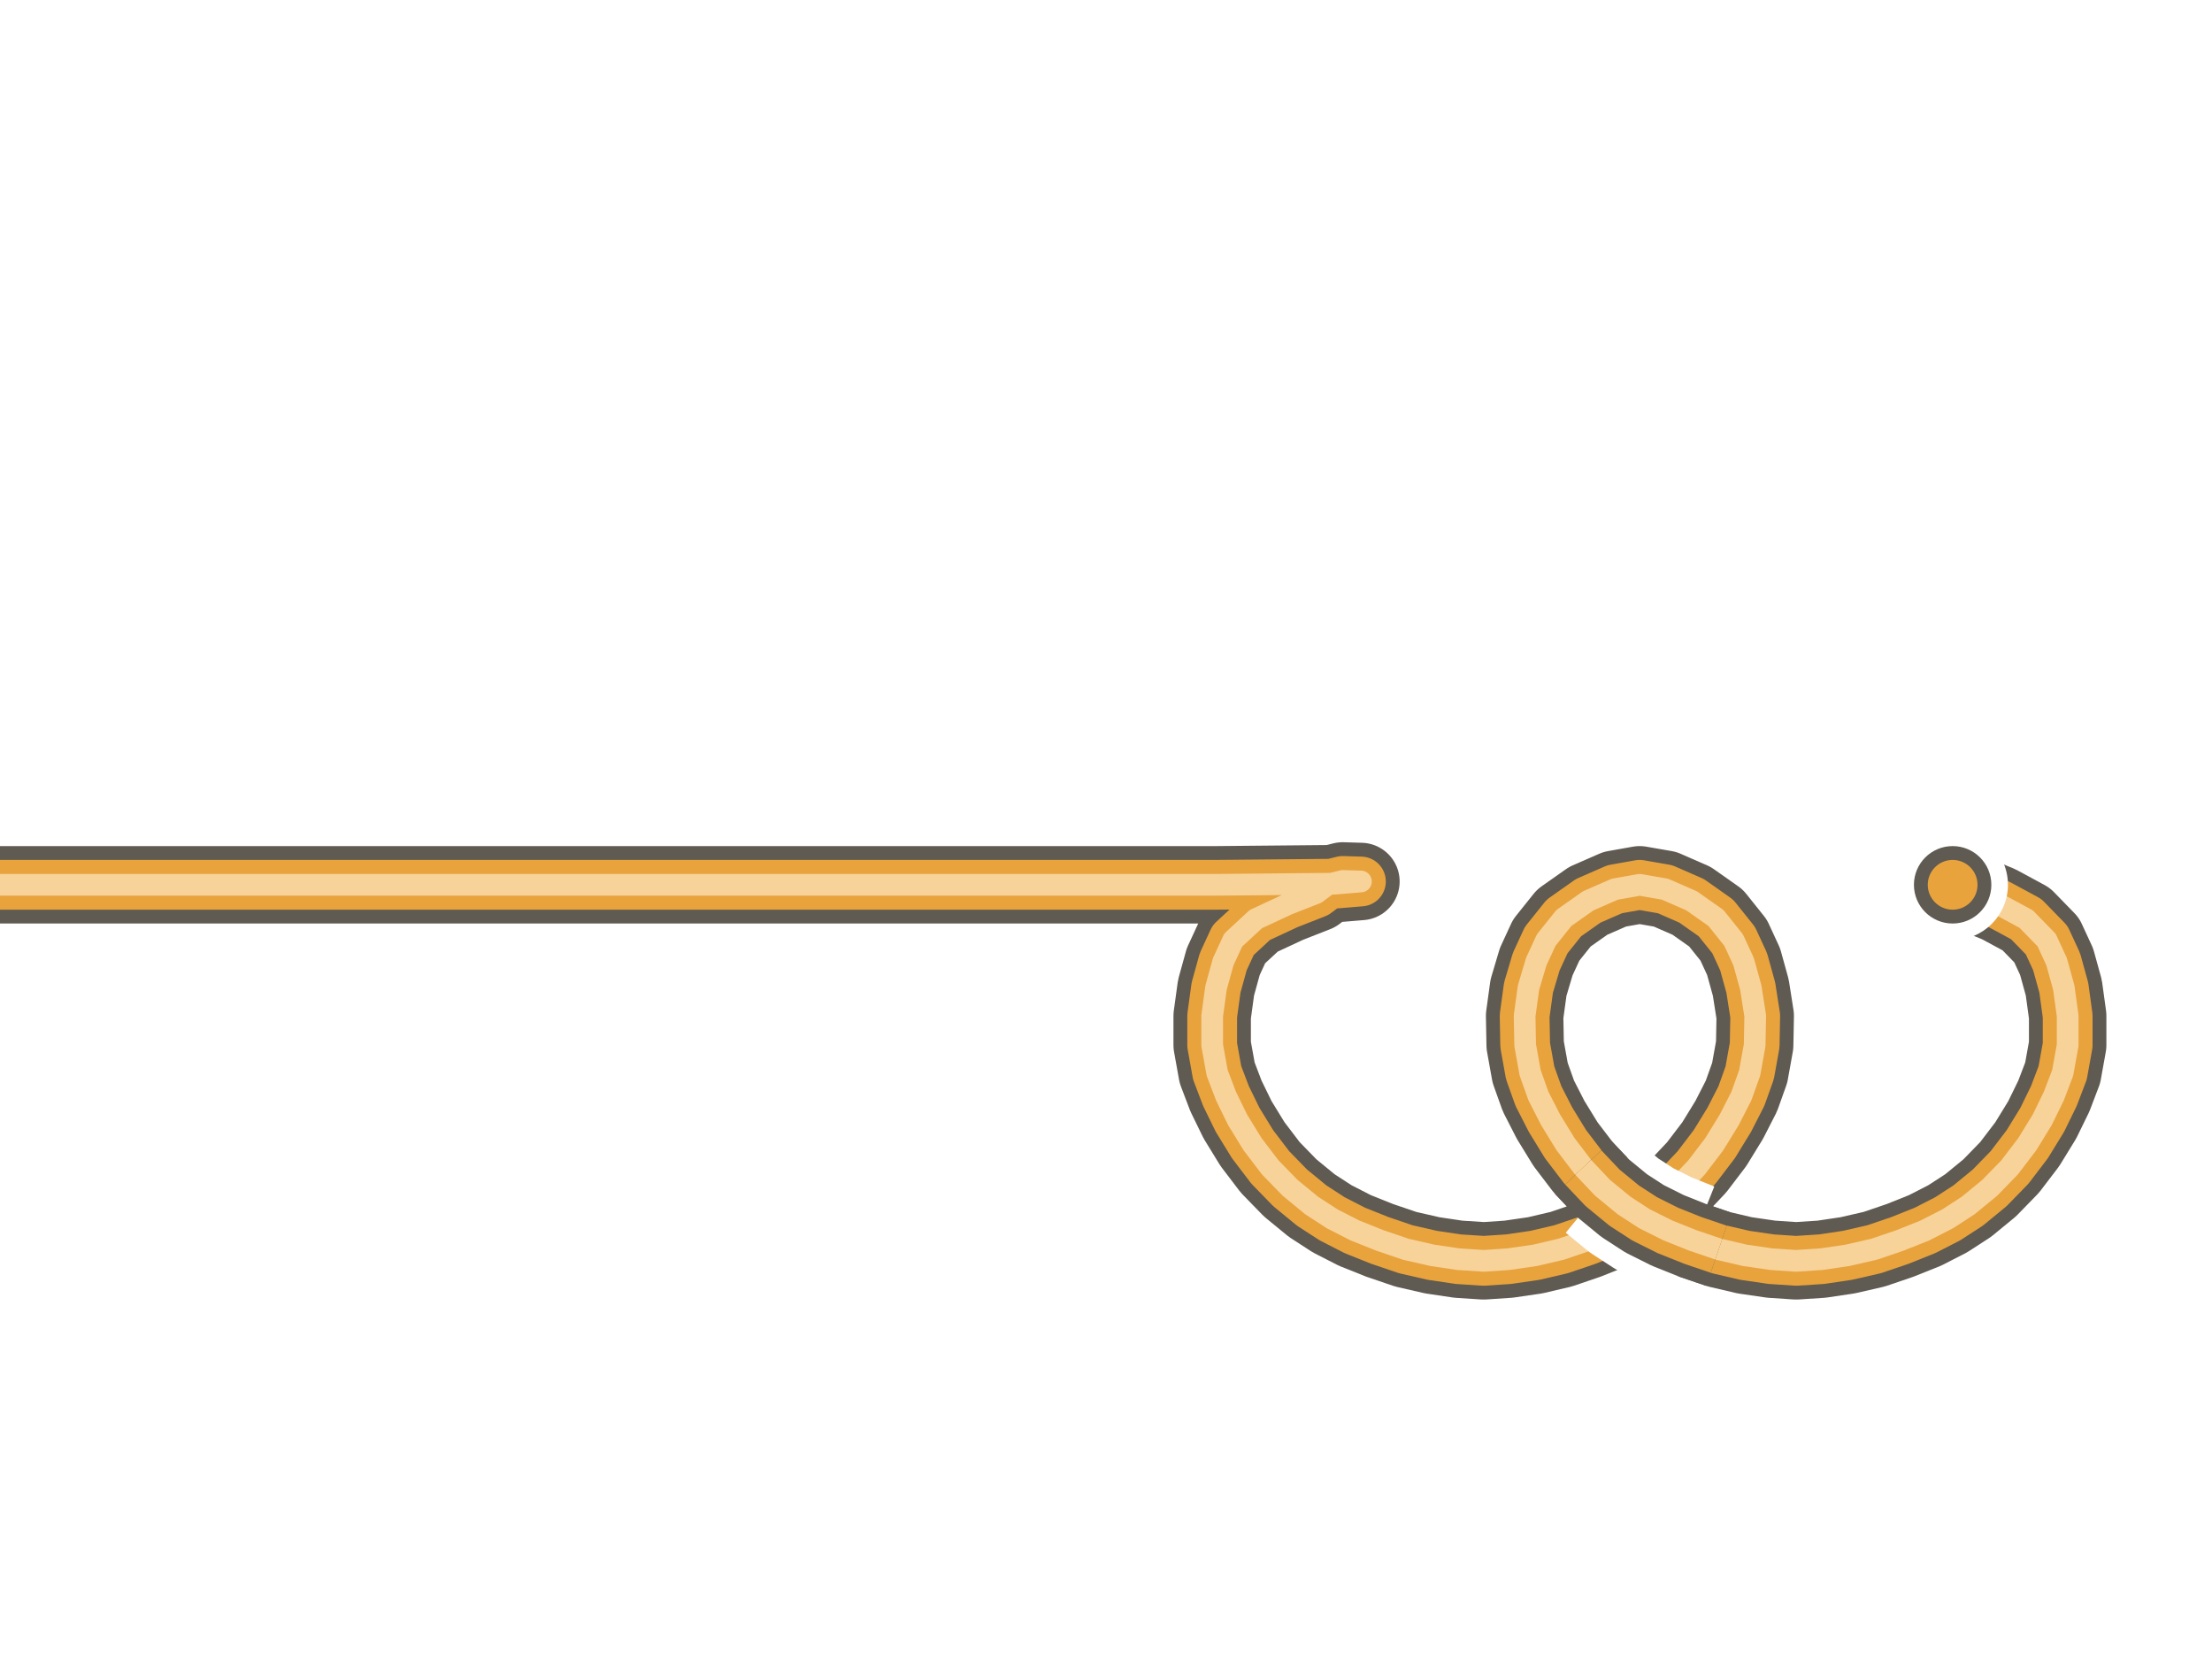
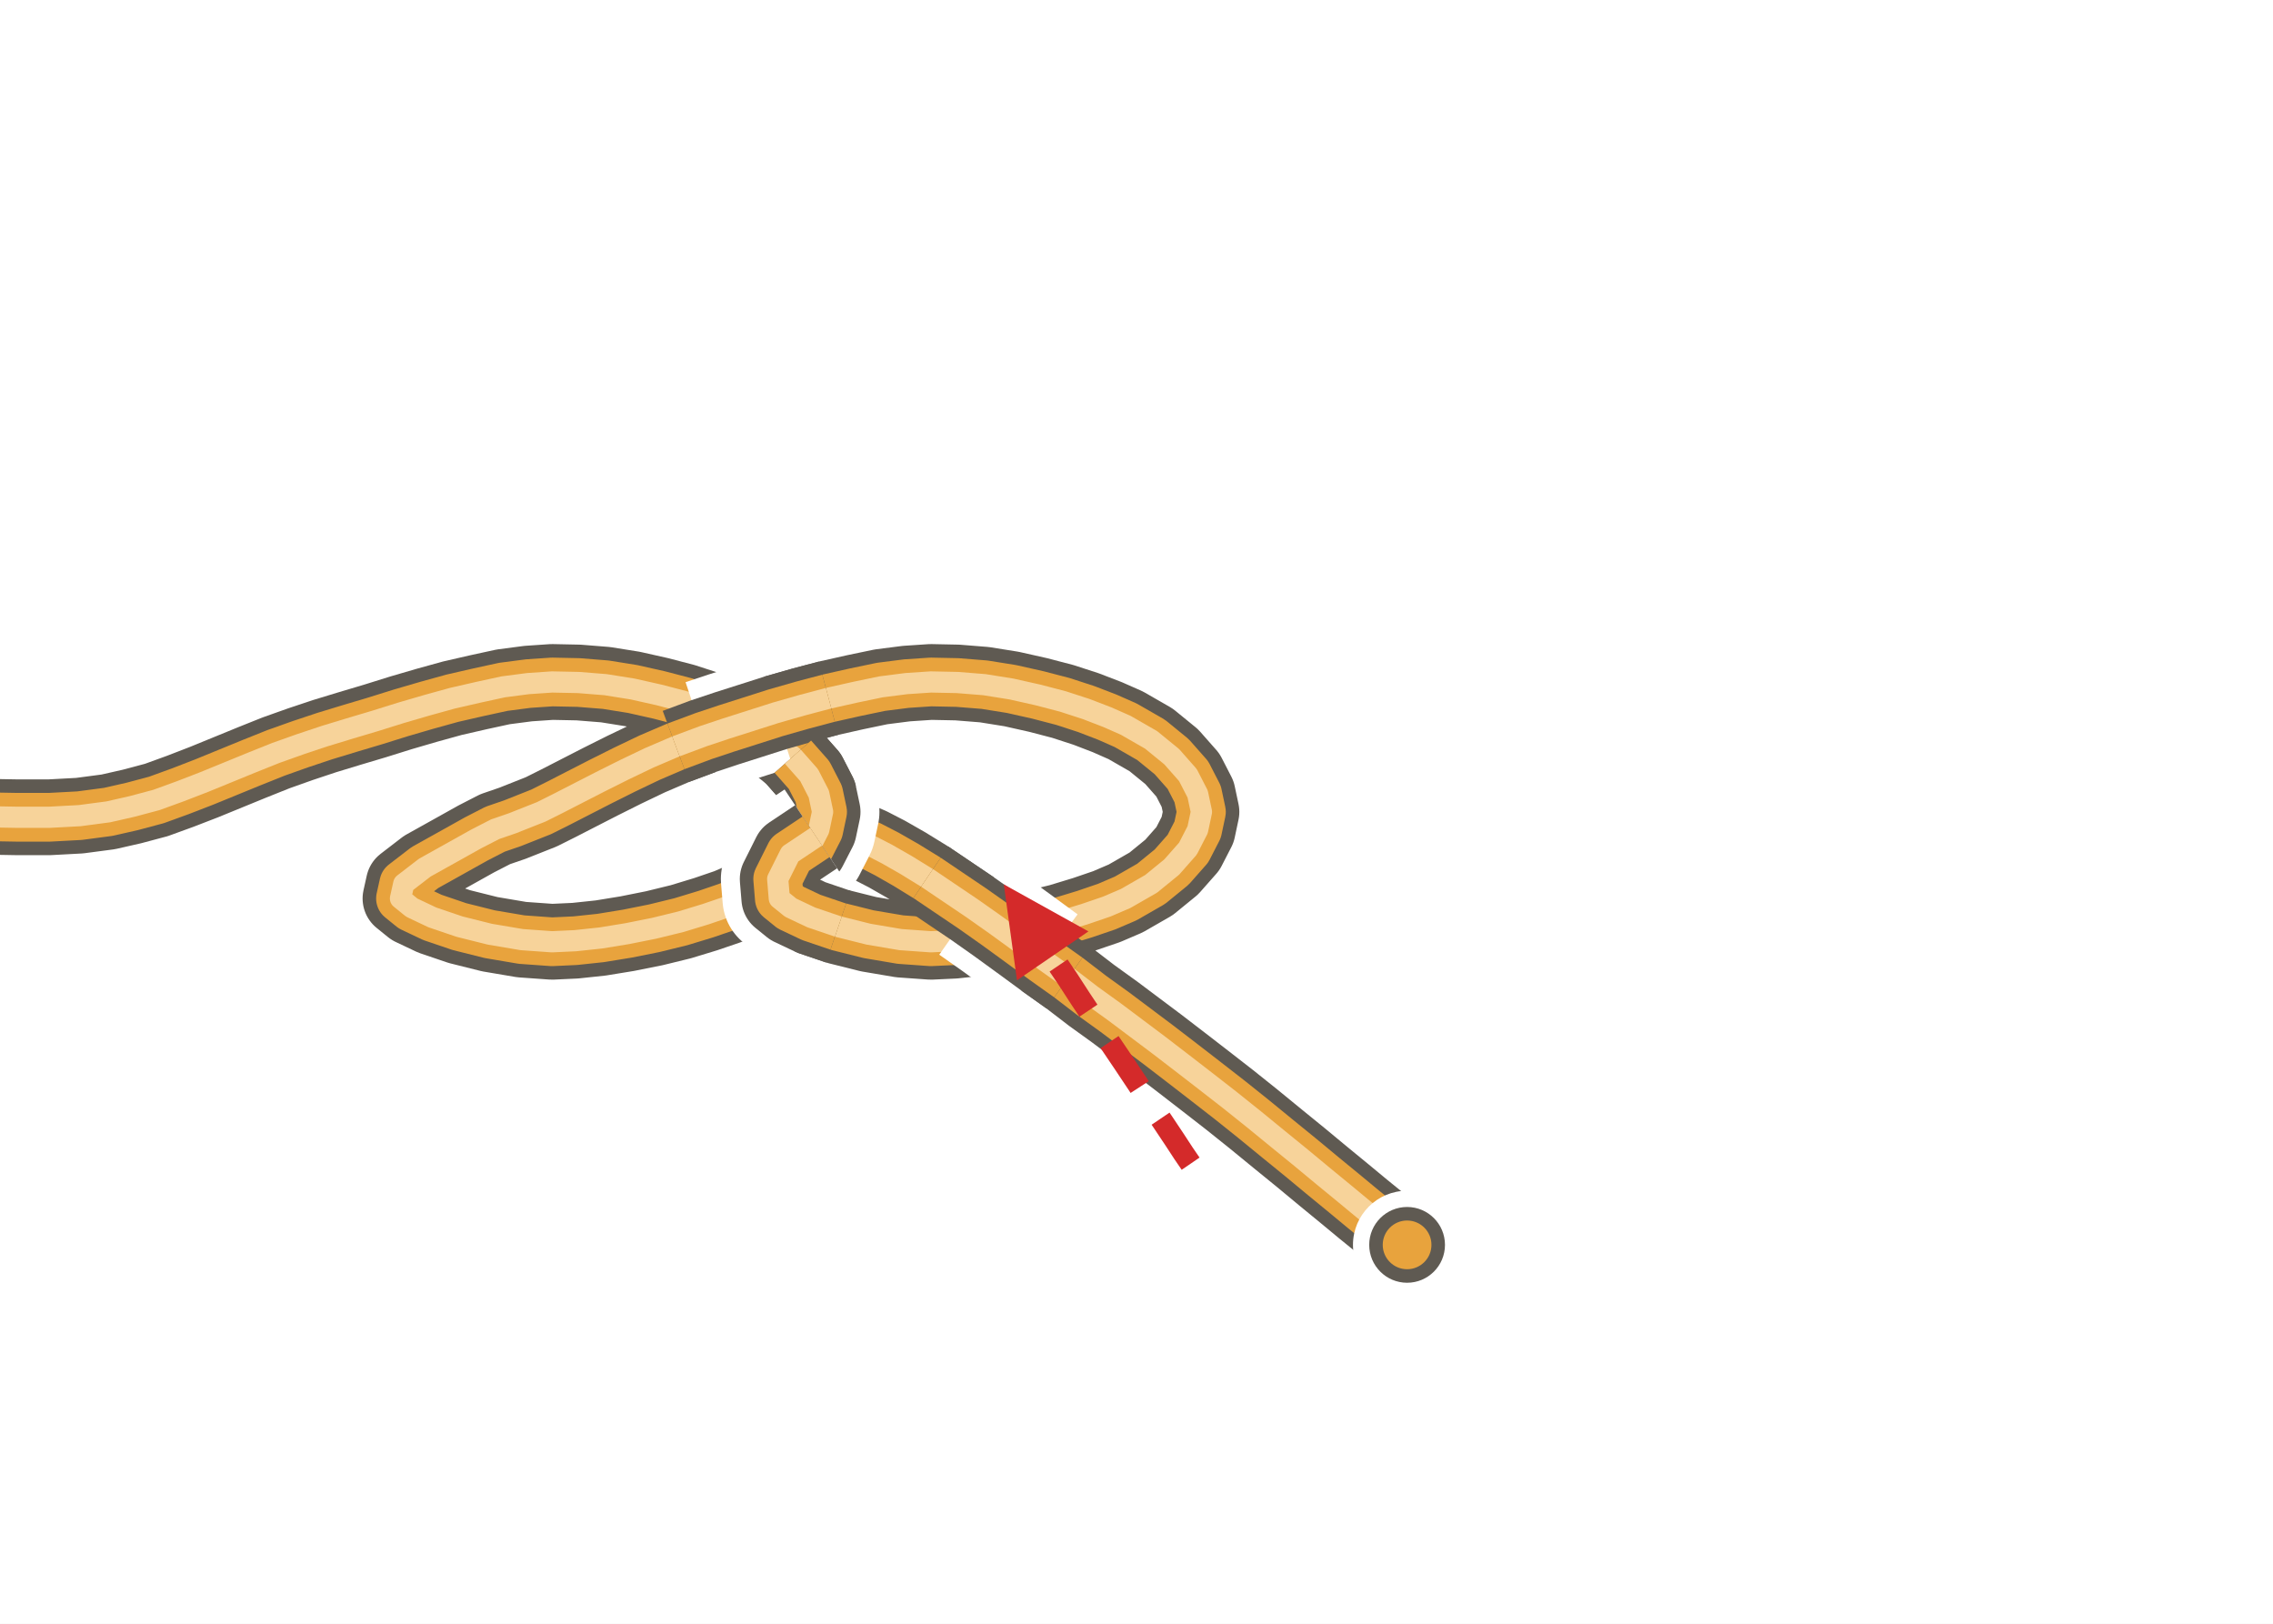
- <svg xmlns="http://www.w3.org/2000/svg" viewBox="0 0 400 300" width="400" height="300">
+ <svg xmlns="http://www.w3.org/2000/svg" viewBox="0 0 420 300" width="420" height="300">
  <defs>
-     <path id="p0" d="M-20 160l2.6 0l3 0l3.2 0l3.5 0l3.7 0l4 0l4.2 0l4.5 0l4.6 0l4.8 0l5 0l5.2 0l5.3 0l5.5 0l5.6 0l5.7 0l5.8 0l5.9 0l6 0l6 0l6.1 0l6.2 0l6.2 0l6.2 0l6.1 0l6.2 0l6.2 0l6.1 0l6.1 0l6.1 0l5.9 0l5.9 0l5.8 0l5.7 0l5.5 0l5.4 0l5.3 0l5.1 0l5 0l4.8 0l4.5 0l4.4 0l4.1 0l3.9 0l3.7 0l3.4 0l3.1 0l2.9 0l21.3-0.2l4.8-0.4l-3.3-0.1l-2.8 0.7l-2 1.5l-5.1 2l-5.8 2.7l-4.1 3.8l-1.8 3.9l-1.3 4.7l-0.7 5.1l0 5.3l0.9 5l1.6 4.2l2.1 4.3l2.7 4.4l3.2 4.2l3.6 3.7l3.9 3.2l3.7 2.4l4.1 2.1l4.5 1.8l4.7 1.6l4.8 1.1l4.7 0.7l4.6 0.3l4.5-0.3l4.8-0.7l4.7-1.1l4.7-1.6l4.5-1.8l4.2-2.1l3.7-2.4l3.9-3.2l3.5-3.7l3.2-4.2l2.7-4.4l2.2-4.3l1.5-4.2l0.9-5l0.1-5.3l-0.8-5.1l-1.3-4.7l-1.8-3.9l-3.2-4l-4.4-3.1l-4.8-2.1l-4.6-0.8l-4.5 0.8l-4.8 2.1l-4.4 3.1l-3.2 4l-1.8 3.9l-1.4 4.7l-0.7 5.1l0.1 5.3l0.9 5l1.5 4.2l2.2 4.3l2.7 4.4l3.2 4.2l3.5 3.7l3.9 3.2l3.7 2.4l4.2 2.1l4.5 1.8l4.7 1.6l4.7 1.1l4.8 0.7l4.5 0.3l4.6-0.3l4.7-0.7l4.8-1.1l4.7-1.6l4.5-1.8l4.1-2.1l3.7-2.4l3.9-3.2l3.6-3.7l3.2-4.2l2.7-4.4l2.1-4.3l1.6-4.2l0.9-5l0-5.3l-0.7-5.1l-1.3-4.7l-1.8-3.9l-3.7-3.8l-5-2.7l-4.9-2l-3.4-1.5" />
-     <path id="p1" d="M286.3 211.1l3.5 3.7l3.9 3.2l3.7 2.4l4.2 2.1l4.5 1.8l4.7 1.6" />
-     <path id="p2" d="M289.8 214.8l3.9 3.2l3.7 2.4l4.2 2.1l4.5 1.8" />
+     <marker id="ah" viewBox="0 0 10 10" refX="5" refY="5" markerWidth="4" markerHeight="4" orient="auto">
+       <path d="M0 0L10 5L0 10z" fill="#d42a2a" />
+     </marker>
+     <path id="p0" d="M-20 150l3.1 0.1l4.1 0.2l4.9 0.3l5.4 0.3l5.7 0.1l5.9 0l5.6-0.3l5.3-0.7l4.4-1l4.5-1.2l4.4-1.6l4.4-1.7l4.4-1.8l4.4-1.8l4.5-1.8l4.5-1.6l4.5-1.5l4.6-1.4l4.7-1.4l4.8-1.5l4.8-1.4l4.7-1.3l4.8-1.1l4.6-1l4.6-0.6l4.4-0.3l4.9 0.1l5 0.4l5 0.8l4.9 1.1l4.6 1.2l4.3 1.4l3.9 1.5l3.4 1.5l4.7 2.7l3.8 3.1l3 3.4l1.8 3.5l0.7 3.3l-0.7 3.3l-1.8 3.5l-3 3.4l-3.8 3.1l-4.7 2.7l-3.5 1.5l-4.1 1.4l-4.6 1.4l-4.9 1.2l-5 1l-4.9 0.8l-4.7 0.5l-4.3 0.2l-5.6-0.4l-5.9-1l-5.6-1.4l-5-1.7l-3.8-1.8l-2.1-1.7l0.6-2.7l3.9-3l5.2-2.9l4.3-2.4l3.5-1.8l3.2-1.1l5.3-2.1l3.2-1.6l3.7-1.9l4.1-2.1l4.4-2.2l4.6-2.2l4.9-2.1l5.1-1.9l4.2-1.4l4.4-1.4l4.7-1.5l4.9-1.4l4.9-1.3l4.9-1.1l4.8-1l4.7-0.6l4.5-0.3l4.9 0.1l5 0.4l5 0.8l4.9 1.1l4.6 1.2l4.3 1.4l3.9 1.5l3.4 1.5l4.7 2.7l3.8 3.1l3 3.4l1.8 3.5l0.7 3.3l-0.7 3.3l-1.8 3.5l-3 3.4l-3.8 3.1l-4.7 2.7l-3.5 1.5l-4.1 1.4l-4.6 1.4l-4.9 1.2l-5 1l-4.9 0.8l-4.7 0.5l-4.3 0.2l-5.6-0.4l-5.9-1l-5.6-1.4l-5-1.7l-3.8-1.8l-2.1-1.7l-0.3-3.6l2.3-4.6l4.8-3.2l7.2 0.4l2.8 1.2l3.1 1.6l3.5 2l3.9 2.4l4 2.7l4.3 2.9l4.4 3.1l4.4 3.2l4.5 3.3l4.5 3.2l4.3 3.3l4.3 3.1l4 3l4 3l4.3 3.3l4.4 3.4l4.5 3.5l4.5 3.6l4.4 3.6l4.3 3.5l4.1 3.4l3.9 3.2l3.5 2.9l3.2 2.6l2.7 2.2l2.2 1.8" />
+     <path id="p1" d="M124.9 137.9l5.1-1.9l4.2-1.4l4.4-1.4l4.7-1.5l4.9-1.4l4.9-1.3" />
+     <path id="p2" d="M130 136l4.2-1.4l4.4-1.4l4.7-1.5" />
+     <path id="p3" d="M146.5 139.8l3 3.4l1.8 3.5l0.7 3.3l-0.7 3.3l-1.8 3.5l-3 3.4l-3.8 3.1l-4.7 2.7" />
+     <path id="p4" d="M151.3 146.7l0.7 3.3l-0.7 3.3l-1.8 3.5l-3 3.4" />
+     <path id="p5" d="M154.9 171.2l-5-1.7l-3.8-1.8l-2.1-1.7l-0.3-3.6l2.3-4.6l4.8-3.2" />
+     <path id="p6" d="M149.9 169.5l-3.8-1.8l-2.1-1.7l-0.3-3.6l2.3-4.6l4.8-3.2" />
+     <path id="p7" d="M171.3 162.2l4 2.7l4.3 2.9l4.4 3.1l4.4 3.2l4.5 3.3l4.5 3.2" />
+     <path id="p8" d="M179.6 167.8l4.4 3.1l4.4 3.2l4.5 3.3" />
  </defs>
  <rect width="100%" height="100%" fill="#ffffff" />
  <g fill="none" stroke-linejoin="round">
    <use href="#p0" stroke="#ffffff" stroke-width="21" />
    <use href="#p0" stroke="#5f5a52" stroke-width="14" />
    <use href="#p0" stroke="#e8a33d" stroke-width="9" />
    <use href="#p0" stroke="#f7d39a" stroke-width="3.92" />
-     <circle cx="353.1" cy="160" r="10" fill="#ffffff" />
-     <circle cx="353.1" cy="160" r="7" fill="#5f5a52" />
-     <circle cx="353.1" cy="160" r="4.5" fill="#e8a33d" />
+     <circle cx="260" cy="230" r="10" fill="#ffffff" />
+     <circle cx="260" cy="230" r="7" fill="#5f5a52" />
+     <circle cx="260" cy="230" r="4.5" fill="#e8a33d" />
    <use href="#p2" stroke="#ffffff" stroke-width="21" />
    <use href="#p1" stroke="#5f5a52" stroke-width="14" />
    <use href="#p1" stroke="#e8a33d" stroke-width="9" />
    <use href="#p1" stroke="#f7d39a" stroke-width="3.92" />
+     <use href="#p4" stroke="#ffffff" stroke-width="21" />
+     <use href="#p3" stroke="#5f5a52" stroke-width="14" />
+     <use href="#p3" stroke="#e8a33d" stroke-width="9" />
+     <use href="#p3" stroke="#f7d39a" stroke-width="3.92" />
+     <use href="#p6" stroke="#ffffff" stroke-width="21" />
+     <use href="#p5" stroke="#5f5a52" stroke-width="14" />
+     <use href="#p5" stroke="#e8a33d" stroke-width="9" />
+     <use href="#p5" stroke="#f7d39a" stroke-width="3.92" />
+     <use href="#p8" stroke="#ffffff" stroke-width="21" />
+     <use href="#p7" stroke="#5f5a52" stroke-width="14" />
+     <use href="#p7" stroke="#e8a33d" stroke-width="9" />
+     <use href="#p7" stroke="#f7d39a" stroke-width="3.92" />
+     <path d="M220 215l-1.3-1.9l-1.7-2.6l-2-3l-2.3-3.4l-2.4-3.7l-2.6-3.9l-2.7-4l-2.7-4l-2.6-3.9l-2.4-3.7l-2.3-3.4l-2-3l-1.7-2.6l-1.3-1.9" fill="none" stroke="#d42a2a" stroke-width="4" stroke-dasharray="10 7" marker-end="url(#ah)" />
  </g>
</svg>
